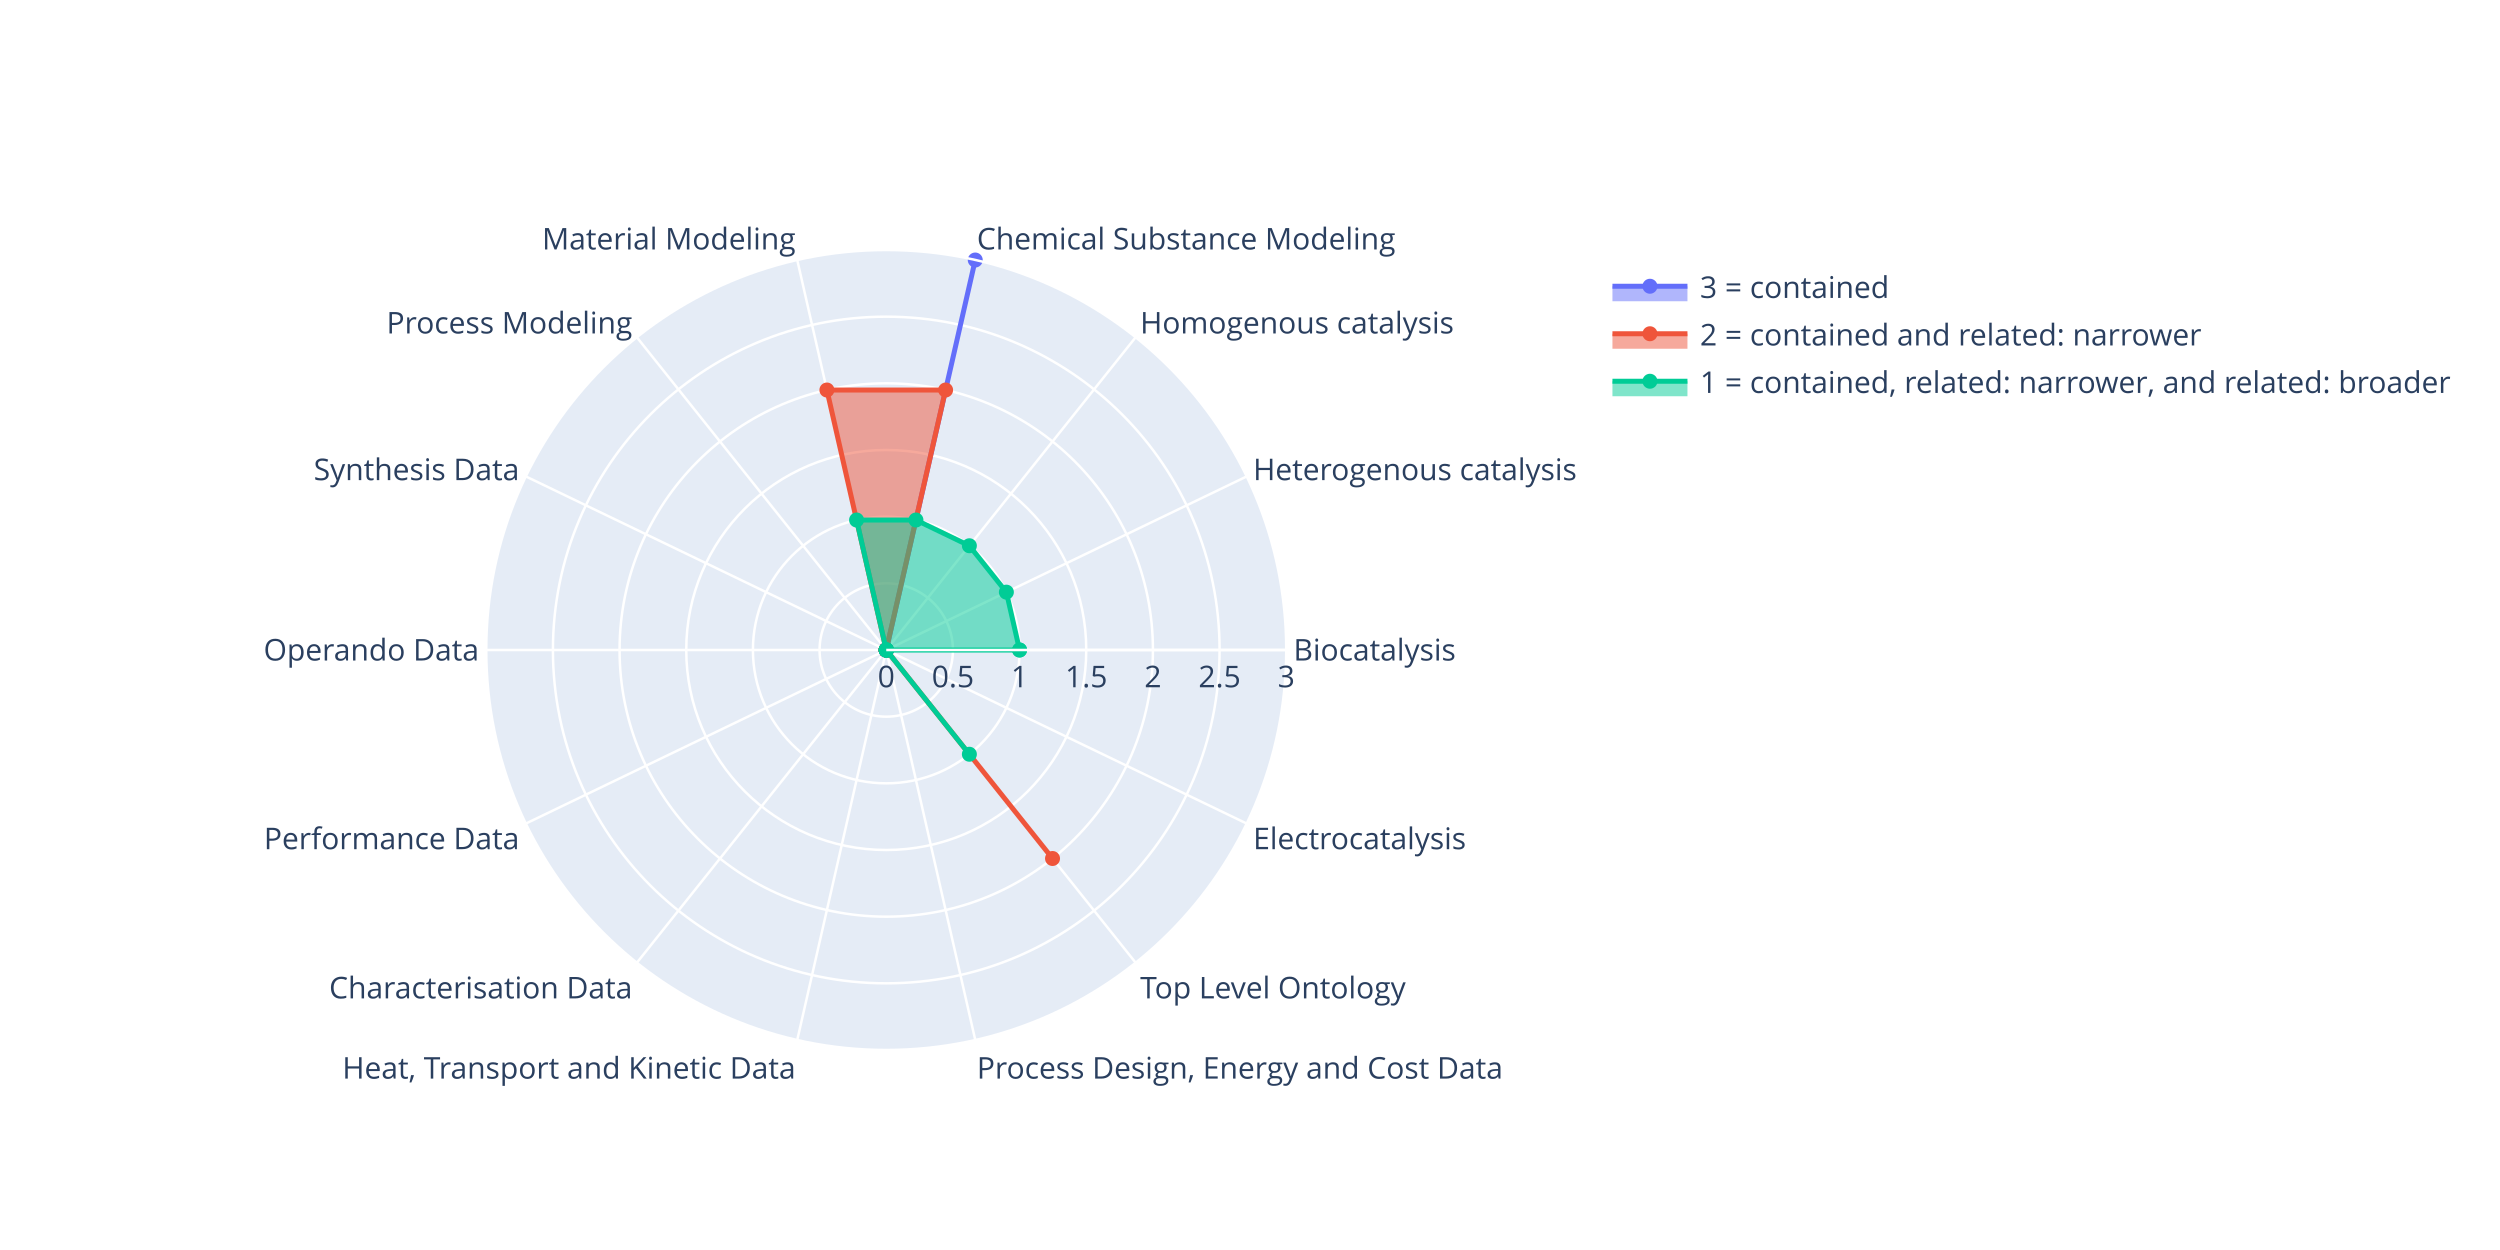
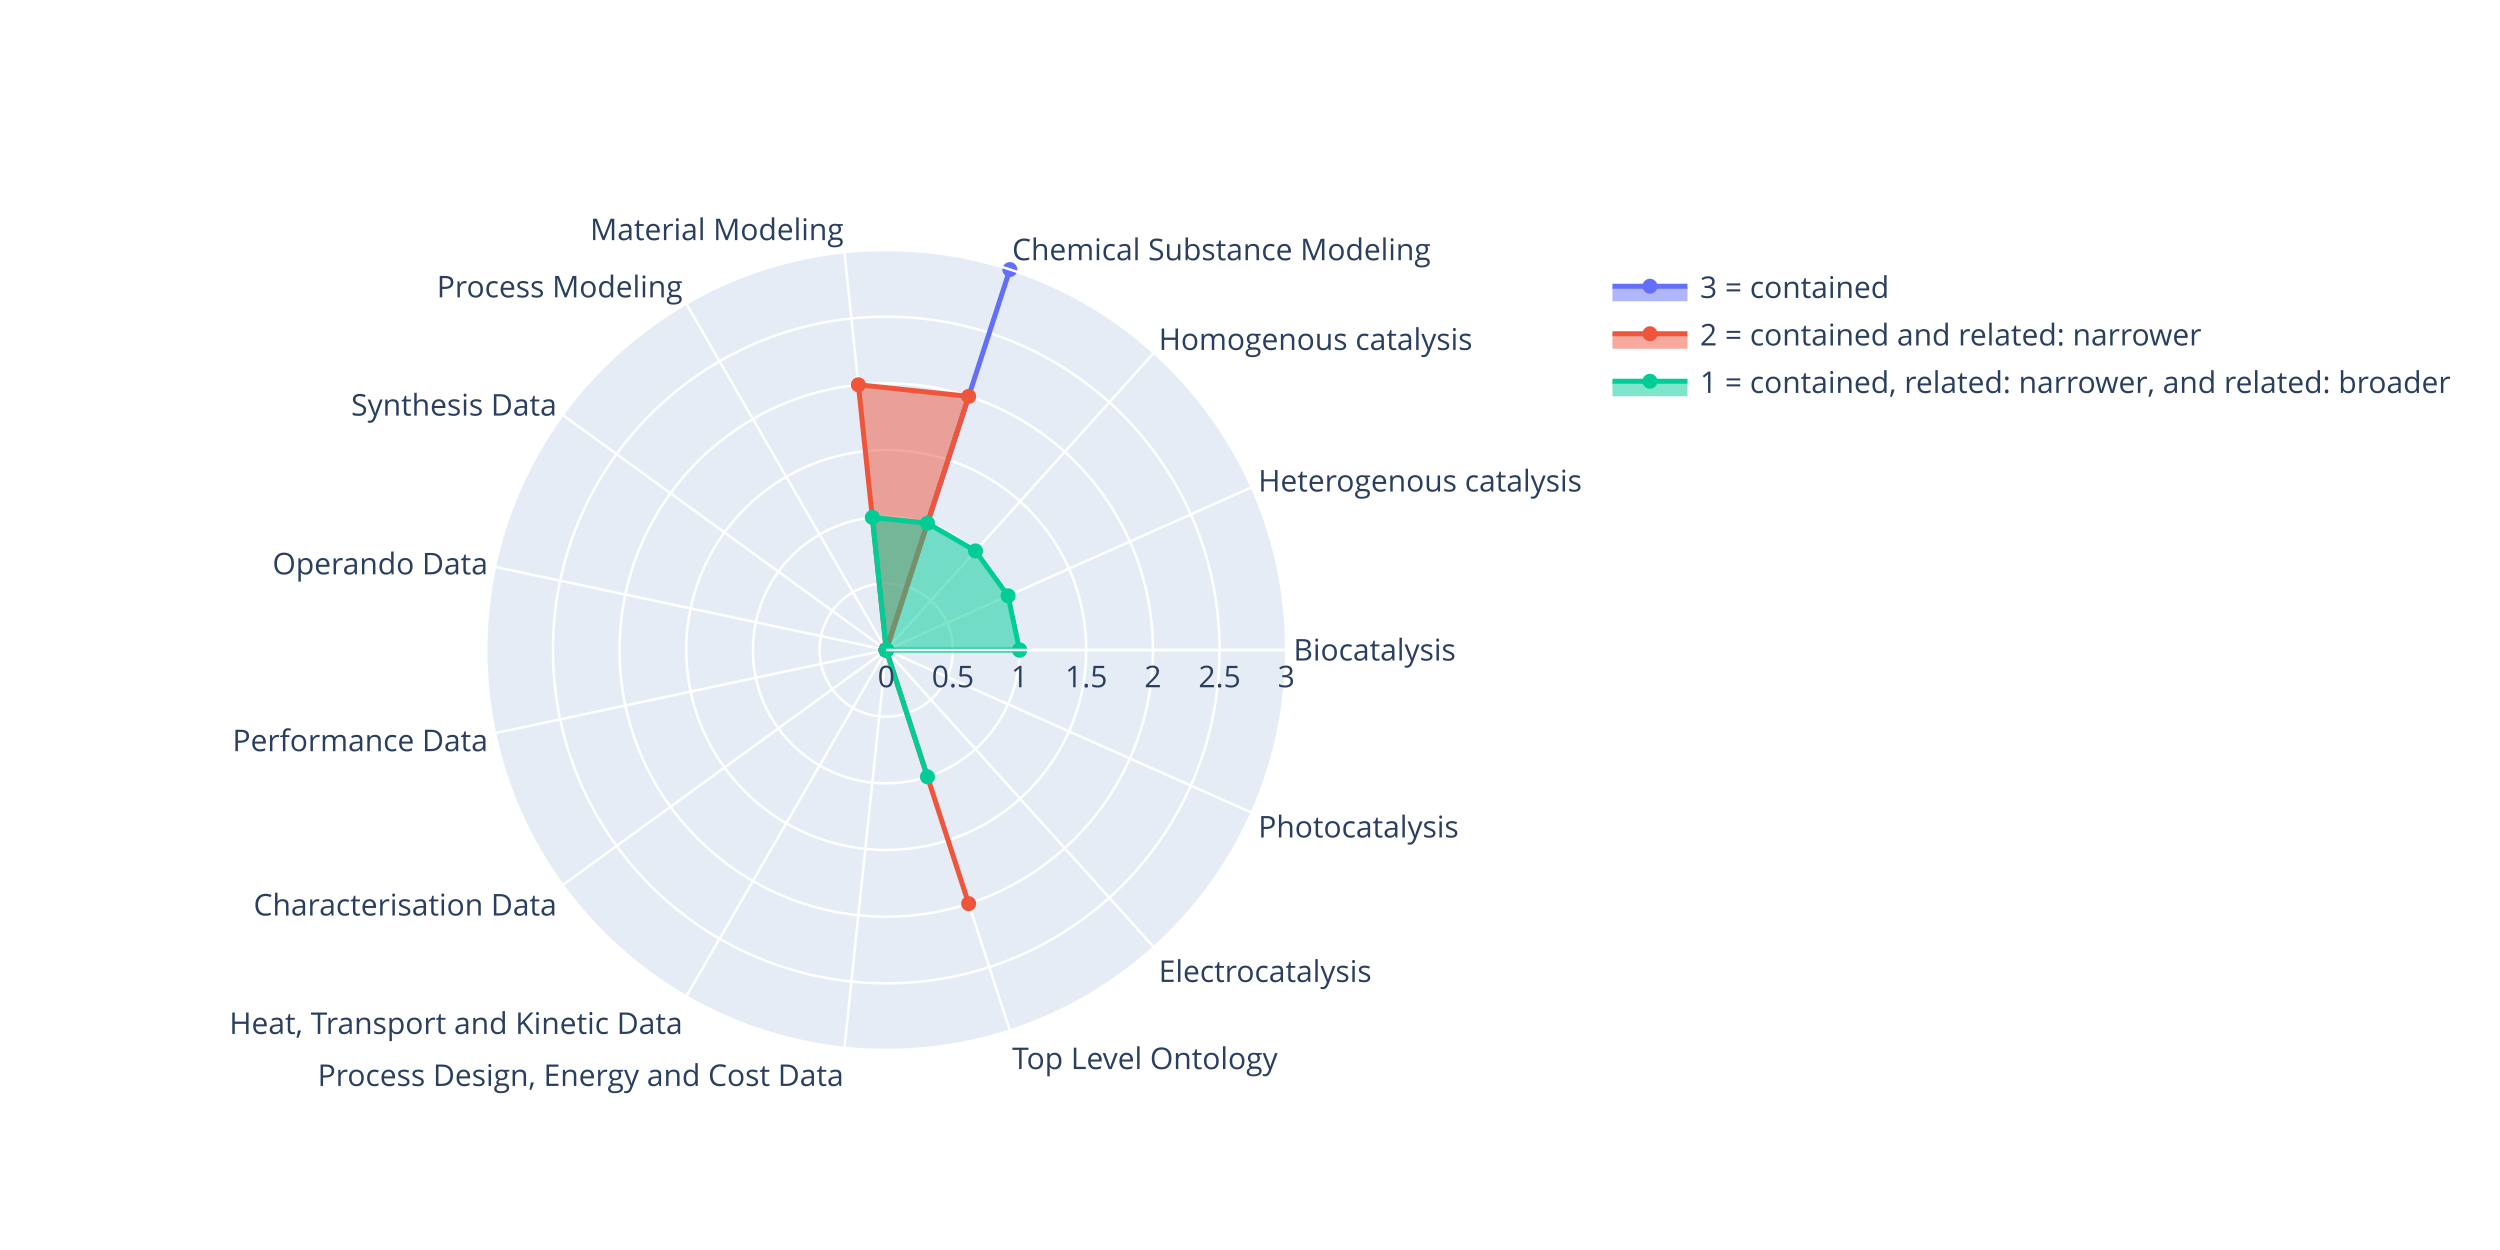
<svg xmlns="http://www.w3.org/2000/svg" class="main-svg" width="1000" height="500" style="" viewBox="0 0 1000 500">
  <rect x="0" y="0" width="1000" height="500" style="fill: rgb(255, 255, 255); fill-opacity: 1;" />
-   <defs id="defs-e4bd57">
+   <defs id="defs-ddc3c8">
    <g class="clips">
-       <clipPath id="clipe4bd57polar-for-traces">
+       <clipPath id="clipddc3c8polar-for-traces">
        <path d="M160,0A160,160 0,1,0 -160,-1.9594348786357652e-14A160,160 0,1,0 160,3.9188697572715304e-14Z" transform="translate(160,160)" />
      </clipPath>
    </g>
    <g class="gradients" />
    <g class="patterns" />
  </defs>
  <g class="bglayer" />
  <g class="layer-below">
    <g class="imagelayer" />
    <g class="shapelayer" />
  </g>
  <g class="cartesianlayer" />
  <g class="polarlayer">
    <g class="polar">
      <g class="polarsublayer draglayer" />
      <g class="polarsublayer plotbg">
        <path d="M160,0A160,160 0,1,0 -160,-1.9594348786357652e-14A160,160 0,1,0 160,3.9188697572715304e-14Z" transform="translate(354.5,260)" style="fill: rgb(229, 236, 246); fill-opacity: 1;" />
      </g>
      <g class="polarsublayer backplot">
        <g class="maplayer" />
      </g>
      <g class="polarsublayer angular-grid" style="fill: none;">
        <path class="angularaxisgrid" d="M354.5,260L514.5,260" style="stroke: rgb(255, 255, 255); stroke-opacity: 1; stroke-width: 1px;" />
-         <path class="angularaxisgrid" d="M354.5,260L498.655,190.579" style="stroke: rgb(255, 255, 255); stroke-opacity: 1; stroke-width: 1px;" />
-         <path class="angularaxisgrid" d="M354.5,260L454.258,134.907" style="stroke: rgb(255, 255, 255); stroke-opacity: 1; stroke-width: 1px;" />
-         <path class="angularaxisgrid" d="M354.5,260L390.103,104.012" style="stroke: rgb(255, 255, 255); stroke-opacity: 1; stroke-width: 1px;" />
-         <path class="angularaxisgrid" d="M354.5,260L318.897,104.012" style="stroke: rgb(255, 255, 255); stroke-opacity: 1; stroke-width: 1px;" />
-         <path class="angularaxisgrid" d="M354.5,260L254.742,134.907" style="stroke: rgb(255, 255, 255); stroke-opacity: 1; stroke-width: 1px;" />
-         <path class="angularaxisgrid" d="M354.5,260L210.345,190.579" style="stroke: rgb(255, 255, 255); stroke-opacity: 1; stroke-width: 1px;" />
-         <path class="angularaxisgrid" d="M354.5,260L194.5,260" style="stroke: rgb(255, 255, 255); stroke-opacity: 1; stroke-width: 1px;" />
-         <path class="angularaxisgrid" d="M354.5,260L210.345,329.421" style="stroke: rgb(255, 255, 255); stroke-opacity: 1; stroke-width: 1px;" />
-         <path class="angularaxisgrid" d="M354.5,260L254.742,385.093" style="stroke: rgb(255, 255, 255); stroke-opacity: 1; stroke-width: 1px;" />
-         <path class="angularaxisgrid" d="M354.5,260L318.897,415.988" style="stroke: rgb(255, 255, 255); stroke-opacity: 1; stroke-width: 1px;" />
-         <path class="angularaxisgrid" d="M354.5,260L390.103,415.988" style="stroke: rgb(255, 255, 255); stroke-opacity: 1; stroke-width: 1px;" />
-         <path class="angularaxisgrid" d="M354.5,260L454.258,385.093" style="stroke: rgb(255, 255, 255); stroke-opacity: 1; stroke-width: 1px;" />
-         <path class="angularaxisgrid" d="M354.5,260L498.655,329.421" style="stroke: rgb(255, 255, 255); stroke-opacity: 1; stroke-width: 1px;" />
+         <path class="angularaxisgrid" d="M354.5,260L500.667,194.922" style="stroke: rgb(255, 255, 255); stroke-opacity: 1; stroke-width: 1px;" />
+         <path class="angularaxisgrid" d="M354.5,260L461.561,141.097" style="stroke: rgb(255, 255, 255); stroke-opacity: 1; stroke-width: 1px;" />
+         <path class="angularaxisgrid" d="M354.5,260L403.943,107.831" style="stroke: rgb(255, 255, 255); stroke-opacity: 1; stroke-width: 1px;" />
+         <path class="angularaxisgrid" d="M354.5,260L337.775,100.876" style="stroke: rgb(255, 255, 255); stroke-opacity: 1; stroke-width: 1px;" />
+         <path class="angularaxisgrid" d="M354.5,260L274.5,121.436" style="stroke: rgb(255, 255, 255); stroke-opacity: 1; stroke-width: 1px;" />
+         <path class="angularaxisgrid" d="M354.5,260L225.057,165.954" style="stroke: rgb(255, 255, 255); stroke-opacity: 1; stroke-width: 1px;" />
+         <path class="angularaxisgrid" d="M354.5,260L197.996,226.734" style="stroke: rgb(255, 255, 255); stroke-opacity: 1; stroke-width: 1px;" />
+         <path class="angularaxisgrid" d="M354.5,260L197.996,293.266" style="stroke: rgb(255, 255, 255); stroke-opacity: 1; stroke-width: 1px;" />
+         <path class="angularaxisgrid" d="M354.5,260L225.057,354.046" style="stroke: rgb(255, 255, 255); stroke-opacity: 1; stroke-width: 1px;" />
+         <path class="angularaxisgrid" d="M354.5,260L274.5,398.564" style="stroke: rgb(255, 255, 255); stroke-opacity: 1; stroke-width: 1px;" />
+         <path class="angularaxisgrid" d="M354.5,260L337.775,419.124" style="stroke: rgb(255, 255, 255); stroke-opacity: 1; stroke-width: 1px;" />
+         <path class="angularaxisgrid" d="M354.5,260L403.943,412.169" style="stroke: rgb(255, 255, 255); stroke-opacity: 1; stroke-width: 1px;" />
+         <path class="angularaxisgrid" d="M354.5,260L461.561,378.903" style="stroke: rgb(255, 255, 255); stroke-opacity: 1; stroke-width: 1px;" />
+         <path class="angularaxisgrid" d="M354.5,260L500.667,325.078" style="stroke: rgb(255, 255, 255); stroke-opacity: 1; stroke-width: 1px;" />
      </g>
      <g class="polarsublayer radial-grid" transform="translate(354.5,260)" style="fill: none;">
        <path class="xgrid" d="M26.67,0A26.67,26.67 0,1,0 -26.67,-3.2661330133259913e-15A26.67,26.67 0,1,0 26.67,6.532266026651983e-15Z" style="stroke: rgb(255, 255, 255); stroke-opacity: 1; stroke-width: 1px;" />
        <path class="xgrid" d="M53.33,0A53.33,53.33 0,1,0 -53.33,-6.531041379852834e-15A53.33,53.33 0,1,0 53.33,1.3062082759705669e-14Z" style="stroke: rgb(255, 255, 255); stroke-opacity: 1; stroke-width: 1px;" />
        <path class="xgrid" d="M80,0A80,80 0,1,0 -80,-9.797174393178826e-15A80,80 0,1,0 80,1.9594348786357652e-14Z" style="stroke: rgb(255, 255, 255); stroke-opacity: 1; stroke-width: 1px;" />
        <path class="xgrid" d="M106.67,0A106.67,106.67 0,1,0 -106.67,-1.3063307406504817e-14A106.67,106.67 0,1,0 106.67,2.6126614813009634e-14Z" style="stroke: rgb(255, 255, 255); stroke-opacity: 1; stroke-width: 1px;" />
        <path class="xgrid" d="M133.33,0A133.33,133.33 0,1,0 -133.33,-1.632821577303166e-14A133.33,133.33 0,1,0 133.33,3.265643154606332e-14Z" style="stroke: rgb(255, 255, 255); stroke-opacity: 1; stroke-width: 1px;" />
      </g>
      <g class="polarsublayer frontplot" transform="translate(194.5,100)">
        <g class="barlayer" />
        <g class="scatterlayer">
-           <g class="trace scatter trace580c62" style="stroke-miterlimit: 2; opacity: 1;">
-             <g class="fills" clip-path="url(#clipe4bd57polar-for-traces)">
+           <g class="trace scatter tracefd04ff" style="stroke-miterlimit: 2; opacity: 1;">
+             <g class="fills" clip-path="url(#clipddc3c8polar-for-traces)">
              <g>
-                 <path class="js-fill" d="M160,160L160,160L160,160L195.6,4.01L160,160L160,160L160,160L160,160L160,160L160,160L160,160L160,160L160,160L160,160L160,160Z" style="fill: rgb(99, 110, 250); fill-opacity: 0.5; stroke-width: 0;" />
+                 <path class="js-fill" d="M160,160L160,160L160,160L209.44,7.83L160,160L160,160L160,160L160,160L160,160L160,160L160,160L160,160L160,160L160,160L160,160L160,160Z" style="fill: rgb(99, 110, 250); fill-opacity: 0.5; stroke-width: 0;" />
              </g>
            </g>
            <g class="errorbars" />
            <g class="lines">
-               <path class="js-line" d="M160,160L160,160L160,160L195.6,4.01L160,160L160,160L160,160L160,160L160,160L160,160L160,160L160,160L160,160L160,160L160,160" clip-path="url(#clipe4bd57polar-for-traces)" style="vector-effect: non-scaling-stroke; fill: none; stroke: rgb(99, 110, 250); stroke-opacity: 1; stroke-width: 2px; opacity: 1;" />
+               <path class="js-line" d="M160,160L160,160L160,160L209.44,7.83L160,160L160,160L160,160L160,160L160,160L160,160L160,160L160,160L160,160L160,160L160,160L160,160" clip-path="url(#clipddc3c8polar-for-traces)" style="vector-effect: non-scaling-stroke; fill: none; stroke: rgb(99, 110, 250); stroke-opacity: 1; stroke-width: 2px; opacity: 1;" />
            </g>
            <g class="points">
              <path class="point" transform="translate(160,160)" d="M3,0A3,3 0 1,1 0,-3A3,3 0 0,1 3,0Z" style="opacity: 1; stroke-width: 0px; fill: rgb(99, 110, 250); fill-opacity: 1;" />
              <path class="point" transform="translate(160,160)" d="M3,0A3,3 0 1,1 0,-3A3,3 0 0,1 3,0Z" style="opacity: 1; stroke-width: 0px; fill: rgb(99, 110, 250); fill-opacity: 1;" />
              <path class="point" transform="translate(160,160)" d="M3,0A3,3 0 1,1 0,-3A3,3 0 0,1 3,0Z" style="opacity: 1; stroke-width: 0px; fill: rgb(99, 110, 250); fill-opacity: 1;" />
-               <path class="point" transform="translate(195.6,4.01)" d="M3,0A3,3 0 1,1 0,-3A3,3 0 0,1 3,0Z" style="opacity: 1; stroke-width: 0px; fill: rgb(99, 110, 250); fill-opacity: 1;" />
+               <path class="point" transform="translate(209.44,7.83)" d="M3,0A3,3 0 1,1 0,-3A3,3 0 0,1 3,0Z" style="opacity: 1; stroke-width: 0px; fill: rgb(99, 110, 250); fill-opacity: 1;" />
+               <path class="point" transform="translate(160,160)" d="M3,0A3,3 0 1,1 0,-3A3,3 0 0,1 3,0Z" style="opacity: 1; stroke-width: 0px; fill: rgb(99, 110, 250); fill-opacity: 1;" />
              <path class="point" transform="translate(160,160)" d="M3,0A3,3 0 1,1 0,-3A3,3 0 0,1 3,0Z" style="opacity: 1; stroke-width: 0px; fill: rgb(99, 110, 250); fill-opacity: 1;" />
              <path class="point" transform="translate(160,160)" d="M3,0A3,3 0 1,1 0,-3A3,3 0 0,1 3,0Z" style="opacity: 1; stroke-width: 0px; fill: rgb(99, 110, 250); fill-opacity: 1;" />
              <path class="point" transform="translate(160,160)" d="M3,0A3,3 0 1,1 0,-3A3,3 0 0,1 3,0Z" style="opacity: 1; stroke-width: 0px; fill: rgb(99, 110, 250); fill-opacity: 1;" />
              <path class="point" transform="translate(160,160)" d="M3,0A3,3 0 1,1 0,-3A3,3 0 0,1 3,0Z" style="opacity: 1; stroke-width: 0px; fill: rgb(99, 110, 250); fill-opacity: 1;" />
              <path class="point" transform="translate(160,160)" d="M3,0A3,3 0 1,1 0,-3A3,3 0 0,1 3,0Z" style="opacity: 1; stroke-width: 0px; fill: rgb(99, 110, 250); fill-opacity: 1;" />
              <path class="point" transform="translate(160,160)" d="M3,0A3,3 0 1,1 0,-3A3,3 0 0,1 3,0Z" style="opacity: 1; stroke-width: 0px; fill: rgb(99, 110, 250); fill-opacity: 1;" />
              <path class="point" transform="translate(160,160)" d="M3,0A3,3 0 1,1 0,-3A3,3 0 0,1 3,0Z" style="opacity: 1; stroke-width: 0px; fill: rgb(99, 110, 250); fill-opacity: 1;" />
              <path class="point" transform="translate(160,160)" d="M3,0A3,3 0 1,1 0,-3A3,3 0 0,1 3,0Z" style="opacity: 1; stroke-width: 0px; fill: rgb(99, 110, 250); fill-opacity: 1;" />
              <path class="point" transform="translate(160,160)" d="M3,0A3,3 0 1,1 0,-3A3,3 0 0,1 3,0Z" style="opacity: 1; stroke-width: 0px; fill: rgb(99, 110, 250); fill-opacity: 1;" />
              <path class="point" transform="translate(160,160)" d="M3,0A3,3 0 1,1 0,-3A3,3 0 0,1 3,0Z" style="opacity: 1; stroke-width: 0px; fill: rgb(99, 110, 250); fill-opacity: 1;" />
              <path class="point" transform="translate(160,160)" d="M3,0A3,3 0 1,1 0,-3A3,3 0 0,1 3,0Z" style="opacity: 1; stroke-width: 0px; fill: rgb(99, 110, 250); fill-opacity: 1;" />
            </g>
            <g class="text" />
          </g>
-           <g class="trace scatter trace5e6520" style="stroke-miterlimit: 2; opacity: 1;">
-             <g class="fills" clip-path="url(#clipe4bd57polar-for-traces)">
+           <g class="trace scatter tracea7abb7" style="stroke-miterlimit: 2; opacity: 1;">
+             <g class="fills" clip-path="url(#clipddc3c8polar-for-traces)">
              <g>
-                 <path class="js-fill" d="M160,160L160,160L160,160L183.74,56.01L136.26,56.01L160,160L160,160L160,160L160,160L160,160L160,160L160,160L226.51,243.4L160,160L160,160Z" style="fill: rgb(239, 85, 59); fill-opacity: 0.5; stroke-width: 0;" />
+                 <path class="js-fill" d="M160,160L160,160L160,160L192.96,58.55L148.85,53.92L160,160L160,160L160,160L160,160L160,160L160,160L160,160L192.96,261.45L160,160L160,160L160,160Z" style="fill: rgb(239, 85, 59); fill-opacity: 0.5; stroke-width: 0;" />
              </g>
            </g>
            <g class="errorbars" />
            <g class="lines">
-               <path class="js-line" d="M160,160L160,160L160,160L183.74,56.01L136.26,56.01L160,160L160,160L160,160L160,160L160,160L160,160L160,160L226.51,243.4L160,160L160,160" clip-path="url(#clipe4bd57polar-for-traces)" style="vector-effect: non-scaling-stroke; fill: none; stroke: rgb(239, 85, 59); stroke-opacity: 1; stroke-width: 2px; opacity: 1;" />
+               <path class="js-line" d="M160,160L160,160L160,160L192.96,58.55L148.85,53.92L160,160L160,160L160,160L160,160L160,160L160,160L160,160L192.96,261.45L160,160L160,160L160,160" clip-path="url(#clipddc3c8polar-for-traces)" style="vector-effect: non-scaling-stroke; fill: none; stroke: rgb(239, 85, 59); stroke-opacity: 1; stroke-width: 2px; opacity: 1;" />
            </g>
            <g class="points">
              <path class="point" transform="translate(160,160)" d="M3,0A3,3 0 1,1 0,-3A3,3 0 0,1 3,0Z" style="opacity: 1; stroke-width: 0px; fill: rgb(239, 85, 59); fill-opacity: 1;" />
              <path class="point" transform="translate(160,160)" d="M3,0A3,3 0 1,1 0,-3A3,3 0 0,1 3,0Z" style="opacity: 1; stroke-width: 0px; fill: rgb(239, 85, 59); fill-opacity: 1;" />
              <path class="point" transform="translate(160,160)" d="M3,0A3,3 0 1,1 0,-3A3,3 0 0,1 3,0Z" style="opacity: 1; stroke-width: 0px; fill: rgb(239, 85, 59); fill-opacity: 1;" />
-               <path class="point" transform="translate(183.74,56.01)" d="M3,0A3,3 0 1,1 0,-3A3,3 0 0,1 3,0Z" style="opacity: 1; stroke-width: 0px; fill: rgb(239, 85, 59); fill-opacity: 1;" />
-               <path class="point" transform="translate(136.26,56.01)" d="M3,0A3,3 0 1,1 0,-3A3,3 0 0,1 3,0Z" style="opacity: 1; stroke-width: 0px; fill: rgb(239, 85, 59); fill-opacity: 1;" />
-               <path class="point" transform="translate(160,160)" d="M3,0A3,3 0 1,1 0,-3A3,3 0 0,1 3,0Z" style="opacity: 1; stroke-width: 0px; fill: rgb(239, 85, 59); fill-opacity: 1;" />
-               <path class="point" transform="translate(160,160)" d="M3,0A3,3 0 1,1 0,-3A3,3 0 0,1 3,0Z" style="opacity: 1; stroke-width: 0px; fill: rgb(239, 85, 59); fill-opacity: 1;" />
-               <path class="point" transform="translate(160,160)" d="M3,0A3,3 0 1,1 0,-3A3,3 0 0,1 3,0Z" style="opacity: 1; stroke-width: 0px; fill: rgb(239, 85, 59); fill-opacity: 1;" />
-               <path class="point" transform="translate(160,160)" d="M3,0A3,3 0 1,1 0,-3A3,3 0 0,1 3,0Z" style="opacity: 1; stroke-width: 0px; fill: rgb(239, 85, 59); fill-opacity: 1;" />
-               <path class="point" transform="translate(160,160)" d="M3,0A3,3 0 1,1 0,-3A3,3 0 0,1 3,0Z" style="opacity: 1; stroke-width: 0px; fill: rgb(239, 85, 59); fill-opacity: 1;" />
-               <path class="point" transform="translate(160,160)" d="M3,0A3,3 0 1,1 0,-3A3,3 0 0,1 3,0Z" style="opacity: 1; stroke-width: 0px; fill: rgb(239, 85, 59); fill-opacity: 1;" />
-               <path class="point" transform="translate(160,160)" d="M3,0A3,3 0 1,1 0,-3A3,3 0 0,1 3,0Z" style="opacity: 1; stroke-width: 0px; fill: rgb(239, 85, 59); fill-opacity: 1;" />
-               <path class="point" transform="translate(226.51,243.4)" d="M3,0A3,3 0 1,1 0,-3A3,3 0 0,1 3,0Z" style="opacity: 1; stroke-width: 0px; fill: rgb(239, 85, 59); fill-opacity: 1;" />
+               <path class="point" transform="translate(192.96,58.55)" d="M3,0A3,3 0 1,1 0,-3A3,3 0 0,1 3,0Z" style="opacity: 1; stroke-width: 0px; fill: rgb(239, 85, 59); fill-opacity: 1;" />
+               <path class="point" transform="translate(148.85,53.92)" d="M3,0A3,3 0 1,1 0,-3A3,3 0 0,1 3,0Z" style="opacity: 1; stroke-width: 0px; fill: rgb(239, 85, 59); fill-opacity: 1;" />
+               <path class="point" transform="translate(160,160)" d="M3,0A3,3 0 1,1 0,-3A3,3 0 0,1 3,0Z" style="opacity: 1; stroke-width: 0px; fill: rgb(239, 85, 59); fill-opacity: 1;" />
+               <path class="point" transform="translate(160,160)" d="M3,0A3,3 0 1,1 0,-3A3,3 0 0,1 3,0Z" style="opacity: 1; stroke-width: 0px; fill: rgb(239, 85, 59); fill-opacity: 1;" />
+               <path class="point" transform="translate(160,160)" d="M3,0A3,3 0 1,1 0,-3A3,3 0 0,1 3,0Z" style="opacity: 1; stroke-width: 0px; fill: rgb(239, 85, 59); fill-opacity: 1;" />
+               <path class="point" transform="translate(160,160)" d="M3,0A3,3 0 1,1 0,-3A3,3 0 0,1 3,0Z" style="opacity: 1; stroke-width: 0px; fill: rgb(239, 85, 59); fill-opacity: 1;" />
+               <path class="point" transform="translate(160,160)" d="M3,0A3,3 0 1,1 0,-3A3,3 0 0,1 3,0Z" style="opacity: 1; stroke-width: 0px; fill: rgb(239, 85, 59); fill-opacity: 1;" />
+               <path class="point" transform="translate(160,160)" d="M3,0A3,3 0 1,1 0,-3A3,3 0 0,1 3,0Z" style="opacity: 1; stroke-width: 0px; fill: rgb(239, 85, 59); fill-opacity: 1;" />
+               <path class="point" transform="translate(160,160)" d="M3,0A3,3 0 1,1 0,-3A3,3 0 0,1 3,0Z" style="opacity: 1; stroke-width: 0px; fill: rgb(239, 85, 59); fill-opacity: 1;" />
+               <path class="point" transform="translate(192.96,261.45)" d="M3,0A3,3 0 1,1 0,-3A3,3 0 0,1 3,0Z" style="opacity: 1; stroke-width: 0px; fill: rgb(239, 85, 59); fill-opacity: 1;" />
+               <path class="point" transform="translate(160,160)" d="M3,0A3,3 0 1,1 0,-3A3,3 0 0,1 3,0Z" style="opacity: 1; stroke-width: 0px; fill: rgb(239, 85, 59); fill-opacity: 1;" />
              <path class="point" transform="translate(160,160)" d="M3,0A3,3 0 1,1 0,-3A3,3 0 0,1 3,0Z" style="opacity: 1; stroke-width: 0px; fill: rgb(239, 85, 59); fill-opacity: 1;" />
              <path class="point" transform="translate(160,160)" d="M3,0A3,3 0 1,1 0,-3A3,3 0 0,1 3,0Z" style="opacity: 1; stroke-width: 0px; fill: rgb(239, 85, 59); fill-opacity: 1;" />
            </g>
            <g class="text" />
          </g>
-           <g class="trace scatter trace6f2be1" style="stroke-miterlimit: 2; opacity: 1;">
-             <g class="fills" clip-path="url(#clipe4bd57polar-for-traces)">
+           <g class="trace scatter trace0b14fa" style="stroke-miterlimit: 2; opacity: 1;">
+             <g class="fills" clip-path="url(#clipddc3c8polar-for-traces)">
              <g>
-                 <path class="js-fill" d="M213.33,160L208.05,136.86L193.25,118.3L171.87,108L148.13,108L160,160L160,160L160,160L160,160L160,160L160,160L160,160L193.25,201.7L160,160L213.33,160Z" style="fill: rgb(0, 204, 150); fill-opacity: 0.5; stroke-width: 0;" />
+                 <path class="js-fill" d="M213.33,160L208.72,138.31L195.69,120.37L176.48,109.28L154.43,106.96L160,160L160,160L160,160L160,160L160,160L160,160L160,160L176.48,210.72L160,160L160,160L213.33,160Z" style="fill: rgb(0, 204, 150); fill-opacity: 0.5; stroke-width: 0;" />
              </g>
            </g>
            <g class="errorbars" />
            <g class="lines">
-               <path class="js-line" d="M213.33,160L208.05,136.86L193.25,118.3L171.87,108L148.13,108L160,160L160,160L160,160L160,160L160,160L160,160L160,160L193.25,201.7L160,160L213.33,160" clip-path="url(#clipe4bd57polar-for-traces)" style="vector-effect: non-scaling-stroke; fill: none; stroke: rgb(0, 204, 150); stroke-opacity: 1; stroke-width: 2px; opacity: 1;" />
+               <path class="js-line" d="M213.33,160L208.72,138.31L195.69,120.37L176.48,109.28L154.43,106.96L160,160L160,160L160,160L160,160L160,160L160,160L160,160L176.48,210.72L160,160L160,160L213.33,160" clip-path="url(#clipddc3c8polar-for-traces)" style="vector-effect: non-scaling-stroke; fill: none; stroke: rgb(0, 204, 150); stroke-opacity: 1; stroke-width: 2px; opacity: 1;" />
            </g>
            <g class="points">
              <path class="point" transform="translate(213.33,160)" d="M3,0A3,3 0 1,1 0,-3A3,3 0 0,1 3,0Z" style="opacity: 1; stroke-width: 0px; fill: rgb(0, 204, 150); fill-opacity: 1;" />
-               <path class="point" transform="translate(208.05,136.86)" d="M3,0A3,3 0 1,1 0,-3A3,3 0 0,1 3,0Z" style="opacity: 1; stroke-width: 0px; fill: rgb(0, 204, 150); fill-opacity: 1;" />
-               <path class="point" transform="translate(193.25,118.3)" d="M3,0A3,3 0 1,1 0,-3A3,3 0 0,1 3,0Z" style="opacity: 1; stroke-width: 0px; fill: rgb(0, 204, 150); fill-opacity: 1;" />
-               <path class="point" transform="translate(171.87,108)" d="M3,0A3,3 0 1,1 0,-3A3,3 0 0,1 3,0Z" style="opacity: 1; stroke-width: 0px; fill: rgb(0, 204, 150); fill-opacity: 1;" />
-               <path class="point" transform="translate(148.13,108)" d="M3,0A3,3 0 1,1 0,-3A3,3 0 0,1 3,0Z" style="opacity: 1; stroke-width: 0px; fill: rgb(0, 204, 150); fill-opacity: 1;" />
-               <path class="point" transform="translate(160,160)" d="M3,0A3,3 0 1,1 0,-3A3,3 0 0,1 3,0Z" style="opacity: 1; stroke-width: 0px; fill: rgb(0, 204, 150); fill-opacity: 1;" />
-               <path class="point" transform="translate(160,160)" d="M3,0A3,3 0 1,1 0,-3A3,3 0 0,1 3,0Z" style="opacity: 1; stroke-width: 0px; fill: rgb(0, 204, 150); fill-opacity: 1;" />
-               <path class="point" transform="translate(160,160)" d="M3,0A3,3 0 1,1 0,-3A3,3 0 0,1 3,0Z" style="opacity: 1; stroke-width: 0px; fill: rgb(0, 204, 150); fill-opacity: 1;" />
-               <path class="point" transform="translate(160,160)" d="M3,0A3,3 0 1,1 0,-3A3,3 0 0,1 3,0Z" style="opacity: 1; stroke-width: 0px; fill: rgb(0, 204, 150); fill-opacity: 1;" />
-               <path class="point" transform="translate(160,160)" d="M3,0A3,3 0 1,1 0,-3A3,3 0 0,1 3,0Z" style="opacity: 1; stroke-width: 0px; fill: rgb(0, 204, 150); fill-opacity: 1;" />
-               <path class="point" transform="translate(160,160)" d="M3,0A3,3 0 1,1 0,-3A3,3 0 0,1 3,0Z" style="opacity: 1; stroke-width: 0px; fill: rgb(0, 204, 150); fill-opacity: 1;" />
-               <path class="point" transform="translate(160,160)" d="M3,0A3,3 0 1,1 0,-3A3,3 0 0,1 3,0Z" style="opacity: 1; stroke-width: 0px; fill: rgb(0, 204, 150); fill-opacity: 1;" />
-               <path class="point" transform="translate(193.25,201.7)" d="M3,0A3,3 0 1,1 0,-3A3,3 0 0,1 3,0Z" style="opacity: 1; stroke-width: 0px; fill: rgb(0, 204, 150); fill-opacity: 1;" />
+               <path class="point" transform="translate(208.72,138.31)" d="M3,0A3,3 0 1,1 0,-3A3,3 0 0,1 3,0Z" style="opacity: 1; stroke-width: 0px; fill: rgb(0, 204, 150); fill-opacity: 1;" />
+               <path class="point" transform="translate(195.69,120.37)" d="M3,0A3,3 0 1,1 0,-3A3,3 0 0,1 3,0Z" style="opacity: 1; stroke-width: 0px; fill: rgb(0, 204, 150); fill-opacity: 1;" />
+               <path class="point" transform="translate(176.48,109.28)" d="M3,0A3,3 0 1,1 0,-3A3,3 0 0,1 3,0Z" style="opacity: 1; stroke-width: 0px; fill: rgb(0, 204, 150); fill-opacity: 1;" />
+               <path class="point" transform="translate(154.43,106.96)" d="M3,0A3,3 0 1,1 0,-3A3,3 0 0,1 3,0Z" style="opacity: 1; stroke-width: 0px; fill: rgb(0, 204, 150); fill-opacity: 1;" />
+               <path class="point" transform="translate(160,160)" d="M3,0A3,3 0 1,1 0,-3A3,3 0 0,1 3,0Z" style="opacity: 1; stroke-width: 0px; fill: rgb(0, 204, 150); fill-opacity: 1;" />
+               <path class="point" transform="translate(160,160)" d="M3,0A3,3 0 1,1 0,-3A3,3 0 0,1 3,0Z" style="opacity: 1; stroke-width: 0px; fill: rgb(0, 204, 150); fill-opacity: 1;" />
+               <path class="point" transform="translate(160,160)" d="M3,0A3,3 0 1,1 0,-3A3,3 0 0,1 3,0Z" style="opacity: 1; stroke-width: 0px; fill: rgb(0, 204, 150); fill-opacity: 1;" />
+               <path class="point" transform="translate(160,160)" d="M3,0A3,3 0 1,1 0,-3A3,3 0 0,1 3,0Z" style="opacity: 1; stroke-width: 0px; fill: rgb(0, 204, 150); fill-opacity: 1;" />
+               <path class="point" transform="translate(160,160)" d="M3,0A3,3 0 1,1 0,-3A3,3 0 0,1 3,0Z" style="opacity: 1; stroke-width: 0px; fill: rgb(0, 204, 150); fill-opacity: 1;" />
+               <path class="point" transform="translate(160,160)" d="M3,0A3,3 0 1,1 0,-3A3,3 0 0,1 3,0Z" style="opacity: 1; stroke-width: 0px; fill: rgb(0, 204, 150); fill-opacity: 1;" />
+               <path class="point" transform="translate(160,160)" d="M3,0A3,3 0 1,1 0,-3A3,3 0 0,1 3,0Z" style="opacity: 1; stroke-width: 0px; fill: rgb(0, 204, 150); fill-opacity: 1;" />
+               <path class="point" transform="translate(176.48,210.72)" d="M3,0A3,3 0 1,1 0,-3A3,3 0 0,1 3,0Z" style="opacity: 1; stroke-width: 0px; fill: rgb(0, 204, 150); fill-opacity: 1;" />
+               <path class="point" transform="translate(160,160)" d="M3,0A3,3 0 1,1 0,-3A3,3 0 0,1 3,0Z" style="opacity: 1; stroke-width: 0px; fill: rgb(0, 204, 150); fill-opacity: 1;" />
              <path class="point" transform="translate(160,160)" d="M3,0A3,3 0 1,1 0,-3A3,3 0 0,1 3,0Z" style="opacity: 1; stroke-width: 0px; fill: rgb(0, 204, 150); fill-opacity: 1;" />
              <path class="point" transform="translate(213.33,160)" d="M3,0A3,3 0 1,1 0,-3A3,3 0 0,1 3,0Z" style="opacity: 1; stroke-width: 0px; fill: rgb(0, 204, 150); fill-opacity: 1;" />
            </g>
            <g class="text" />
          </g>
        </g>
      </g>
      <g class="polarsublayer angular-line">
        <path d="M160,0A160,160 0,1,0 -160,-1.9594348786357652e-14A160,160 0,1,0 160,3.9188697572715304e-14Z" transform="translate(354.5,260)" stroke-width="1" style="fill: none; stroke: rgb(255, 255, 255); stroke-opacity: 1;" />
      </g>
      <g class="polarsublayer radial-line">
        <line x1="0" y1="0" x2="160" y2="0" transform="translate(354.5,260)" stroke-width="1" style="fill: none; stroke: rgb(255, 255, 255); stroke-opacity: 1;" />
      </g>
      <g class="polarsublayer angular-axis">
        <g class="angularaxistick">
          <text text-anchor="start" x="2.9" y="4.2" transform="translate(514.5,260)" style="font-family: 'Open Sans', verdana, arial, sans-serif; font-size: 12px; fill: rgb(42, 63, 95); fill-opacity: 1; white-space: pre; opacity: 1;">Biocatalysis</text>
        </g>
        <g class="angularaxistick">
-           <text text-anchor="start" x="2.613" y="1.484" transform="translate(498.655,190.5786)" style="font-family: 'Open Sans', verdana, arial, sans-serif; font-size: 12px; fill: rgb(42, 63, 95); fill-opacity: 1; white-space: pre; opacity: 1;">Heterogenous catalysis</text>
-         </g>
-         <g class="angularaxistick">
-           <text text-anchor="start" x="1.808" y="-1.525" transform="translate(454.2584,134.907)" style="font-family: 'Open Sans', verdana, arial, sans-serif; font-size: 12px; fill: rgb(42, 63, 95); fill-opacity: 1; white-space: pre; opacity: 1;">Homogenous catalysis</text>
-         </g>
-         <g class="angularaxistick">
-           <text text-anchor="start" x="0.645" y="-4.233" transform="translate(390.1033,104.0115)" style="font-family: 'Open Sans', verdana, arial, sans-serif; font-size: 12px; fill: rgb(42, 63, 95); fill-opacity: 1; white-space: pre; opacity: 1;">Chemical Substance Modeling</text>
-         </g>
-         <g class="angularaxistick">
-           <text text-anchor="end" x="-0.645" y="-4.233" transform="translate(318.8967,104.0115)" style="font-family: 'Open Sans', verdana, arial, sans-serif; font-size: 12px; fill: rgb(42, 63, 95); fill-opacity: 1; white-space: pre; opacity: 1;">Material Modeling</text>
-         </g>
-         <g class="angularaxistick">
-           <text text-anchor="end" x="-1.808" y="-1.525" transform="translate(254.7416,134.907)" style="font-family: 'Open Sans', verdana, arial, sans-serif; font-size: 12px; fill: rgb(42, 63, 95); fill-opacity: 1; white-space: pre; opacity: 1;">Process Modeling</text>
-         </g>
-         <g class="angularaxistick">
-           <text text-anchor="end" x="-2.613" y="1.484" transform="translate(210.345,190.5786)" style="font-family: 'Open Sans', verdana, arial, sans-serif; font-size: 12px; fill: rgb(42, 63, 95); fill-opacity: 1; white-space: pre; opacity: 1;">Synthesis Data</text>
-         </g>
-         <g class="angularaxistick">
-           <text text-anchor="end" x="-2.9" y="4.2" transform="translate(194.5,260)" style="font-family: 'Open Sans', verdana, arial, sans-serif; font-size: 12px; fill: rgb(42, 63, 95); fill-opacity: 1; white-space: pre; opacity: 1;">Operando Data</text>
-         </g>
-         <g class="angularaxistick">
-           <text text-anchor="end" x="-2.613" y="10.249" transform="translate(210.345,329.4214)" style="font-family: 'Open Sans', verdana, arial, sans-serif; font-size: 12px; fill: rgb(42, 63, 95); fill-opacity: 1; white-space: pre; opacity: 1;">Performance Data</text>
-         </g>
-         <g class="angularaxistick">
-           <text text-anchor="end" x="-1.808" y="14.268" transform="translate(254.7416,385.093)" style="font-family: 'Open Sans', verdana, arial, sans-serif; font-size: 12px; fill: rgb(42, 63, 95); fill-opacity: 1; white-space: pre; opacity: 1;">Characterisation Data</text>
-         </g>
-         <g class="angularaxistick">
-           <text text-anchor="end" x="-0.645" y="15.461" transform="translate(318.8967,415.9885)" style="font-family: 'Open Sans', verdana, arial, sans-serif; font-size: 12px; fill: rgb(42, 63, 95); fill-opacity: 1; white-space: pre; opacity: 1;">Heat, Transport and Kinetic Data</text>
-         </g>
-         <g class="angularaxistick">
-           <text text-anchor="start" x="0.645" y="15.461" transform="translate(390.1033,415.9885)" style="font-family: 'Open Sans', verdana, arial, sans-serif; font-size: 12px; fill: rgb(42, 63, 95); fill-opacity: 1; white-space: pre; opacity: 1;">Process Design, Energy and Cost Data</text>
-         </g>
-         <g class="angularaxistick">
-           <text text-anchor="start" x="1.808" y="14.268" transform="translate(454.2584,385.093)" style="font-family: 'Open Sans', verdana, arial, sans-serif; font-size: 12px; fill: rgb(42, 63, 95); fill-opacity: 1; white-space: pre; opacity: 1;">Top Level Ontology</text>
-         </g>
-         <g class="angularaxistick">
-           <text text-anchor="start" x="2.613" y="10.249" transform="translate(498.655,329.4214)" style="font-family: 'Open Sans', verdana, arial, sans-serif; font-size: 12px; fill: rgb(42, 63, 95); fill-opacity: 1; white-space: pre; opacity: 1;">Electrocatalysis</text>
+           <text text-anchor="start" x="2.649" y="1.681" transform="translate(500.6673,194.9221)" style="font-family: 'Open Sans', verdana, arial, sans-serif; font-size: 12px; fill: rgb(42, 63, 95); fill-opacity: 1; white-space: pre; opacity: 1;">Heterogenous catalysis</text>
+         </g>
+         <g class="angularaxistick">
+           <text text-anchor="start" x="1.94" y="-1.128" transform="translate(461.5609,141.0968)" style="font-family: 'Open Sans', verdana, arial, sans-serif; font-size: 12px; fill: rgb(42, 63, 95); fill-opacity: 1; white-space: pre; opacity: 1;">Homogenous catalysis</text>
+         </g>
+         <g class="angularaxistick">
+           <text text-anchor="start" x="0.896" y="-3.743" transform="translate(403.9427,107.831)" style="font-family: 'Open Sans', verdana, arial, sans-serif; font-size: 12px; fill: rgb(42, 63, 95); fill-opacity: 1; white-space: pre; opacity: 1;">Chemical Substance Modeling</text>
+         </g>
+         <g class="angularaxistick">
+           <text text-anchor="end" x="-0.303" y="-4.832" transform="translate(337.7754,100.8765)" style="font-family: 'Open Sans', verdana, arial, sans-serif; font-size: 12px; fill: rgb(42, 63, 95); fill-opacity: 1; white-space: pre; opacity: 1;">Material Modeling</text>
+         </g>
+         <g class="angularaxistick">
+           <text text-anchor="end" x="-1.45" y="-2.49" transform="translate(274.5,121.4359)" style="font-family: 'Open Sans', verdana, arial, sans-serif; font-size: 12px; fill: rgb(42, 63, 95); fill-opacity: 1; white-space: pre; opacity: 1;">Process Modeling</text>
+         </g>
+         <g class="angularaxistick">
+           <text text-anchor="end" x="-2.346" y="0.283" transform="translate(225.0573,165.9544)" style="font-family: 'Open Sans', verdana, arial, sans-serif; font-size: 12px; fill: rgb(42, 63, 95); fill-opacity: 1; white-space: pre; opacity: 1;">Synthesis Data</text>
+         </g>
+         <g class="angularaxistick">
+           <text text-anchor="end" x="-2.837" y="3.006" transform="translate(197.9964,226.7341)" style="font-family: 'Open Sans', verdana, arial, sans-serif; font-size: 12px; fill: rgb(42, 63, 95); fill-opacity: 1; white-space: pre; opacity: 1;">Operando Data</text>
+         </g>
+         <g class="angularaxistick">
+           <text text-anchor="end" x="-2.837" y="7.206" transform="translate(197.9964,293.2659)" style="font-family: 'Open Sans', verdana, arial, sans-serif; font-size: 12px; fill: rgb(42, 63, 95); fill-opacity: 1; white-space: pre; opacity: 1;">Performance Data</text>
+         </g>
+         <g class="angularaxistick">
+           <text text-anchor="end" x="-2.346" y="12.156" transform="translate(225.0573,354.0456)" style="font-family: 'Open Sans', verdana, arial, sans-serif; font-size: 12px; fill: rgb(42, 63, 95); fill-opacity: 1; white-space: pre; opacity: 1;">Characterisation Data</text>
+         </g>
+         <g class="angularaxistick">
+           <text text-anchor="end" x="-1.45" y="15.004" transform="translate(274.5,398.5641)" style="font-family: 'Open Sans', verdana, arial, sans-serif; font-size: 12px; fill: rgb(42, 63, 95); fill-opacity: 1; white-space: pre; opacity: 1;">Heat, Transport and Kinetic Data</text>
+         </g>
+         <g class="angularaxistick">
+           <text text-anchor="end" x="-0.303" y="15.257" transform="translate(337.7754,419.1235)" style="font-family: 'Open Sans', verdana, arial, sans-serif; font-size: 12px; fill: rgb(42, 63, 95); fill-opacity: 1; white-space: pre; opacity: 1;">Process Design, Energy and Cost Data</text>
+         </g>
+         <g class="angularaxistick">
+           <text text-anchor="start" x="0.896" y="15.469" transform="translate(403.9427,412.169)" style="font-family: 'Open Sans', verdana, arial, sans-serif; font-size: 12px; fill: rgb(42, 63, 95); fill-opacity: 1; white-space: pre; opacity: 1;">Top Level Ontology</text>
+         </g>
+         <g class="angularaxistick">
+           <text text-anchor="start" x="1.94" y="13.883" transform="translate(461.5609,378.9032)" style="font-family: 'Open Sans', verdana, arial, sans-serif; font-size: 12px; fill: rgb(42, 63, 95); fill-opacity: 1; white-space: pre; opacity: 1;">Electrocatalysis</text>
+         </g>
+         <g class="angularaxistick">
+           <text text-anchor="start" x="2.649" y="9.897" transform="translate(500.6673,325.0779)" style="font-family: 'Open Sans', verdana, arial, sans-serif; font-size: 12px; fill: rgb(42, 63, 95); fill-opacity: 1; white-space: pre; opacity: 1;">Photocatalysis</text>
        </g>
      </g>
      <g class="polarsublayer radial-axis" transform="translate(354.5,260)">
        <g class="xtick">
          <text text-anchor="middle" x="0" y="14.9" transform="" style="font-family: 'Open Sans', verdana, arial, sans-serif; font-size: 12px; fill: rgb(42, 63, 95); fill-opacity: 1; white-space: pre; opacity: 1;">0</text>
        </g>
        <g class="xtick">
          <text text-anchor="middle" x="0" y="14.9" transform="translate(26.67,0)" style="font-family: 'Open Sans', verdana, arial, sans-serif; font-size: 12px; fill: rgb(42, 63, 95); fill-opacity: 1; white-space: pre; opacity: 1;">0.5</text>
        </g>
        <g class="xtick">
          <text text-anchor="middle" x="0" y="14.9" transform="translate(53.33,0)" style="font-family: 'Open Sans', verdana, arial, sans-serif; font-size: 12px; fill: rgb(42, 63, 95); fill-opacity: 1; white-space: pre; opacity: 1;">1</text>
        </g>
        <g class="xtick">
          <text text-anchor="middle" x="0" y="14.9" transform="translate(80,0)" style="font-family: 'Open Sans', verdana, arial, sans-serif; font-size: 12px; fill: rgb(42, 63, 95); fill-opacity: 1; white-space: pre; opacity: 1;">1.5</text>
        </g>
        <g class="xtick">
          <text text-anchor="middle" x="0" y="14.9" transform="translate(106.67,0)" style="font-family: 'Open Sans', verdana, arial, sans-serif; font-size: 12px; fill: rgb(42, 63, 95); fill-opacity: 1; white-space: pre; opacity: 1;">2</text>
        </g>
        <g class="xtick">
          <text text-anchor="middle" x="0" y="14.9" transform="translate(133.33,0)" style="font-family: 'Open Sans', verdana, arial, sans-serif; font-size: 12px; fill: rgb(42, 63, 95); fill-opacity: 1; white-space: pre; opacity: 1;">2.5</text>
        </g>
        <g class="xtick">
          <text text-anchor="middle" x="0" y="14.9" transform="translate(160,0)" style="font-family: 'Open Sans', verdana, arial, sans-serif; font-size: 12px; fill: rgb(42, 63, 95); fill-opacity: 1; white-space: pre; opacity: 1;">3</text>
        </g>
      </g>
    </g>
  </g>
  <g class="smithlayer" />
  <g class="ternarylayer" />
  <g class="geolayer" />
  <g class="funnelarealayer" />
  <g class="pielayer" />
  <g class="iciclelayer" />
  <g class="treemaplayer" />
  <g class="sunburstlayer" />
  <g class="glimages" />
-   <defs id="topdefs-e4bd57">
+   <defs id="topdefs-ddc3c8">
    <g class="clips" />
-     <clipPath id="legende4bd57">
+     <clipPath id="legendddc3c8">
      <rect width="348" height="67" x="0" y="0" />
    </clipPath>
  </defs>
  <g class="layer-above">
    <g class="imagelayer" />
    <g class="shapelayer" />
  </g>
  <g class="infolayer">
    <g class="legend" pointer-events="all" transform="translate(639.98,100)">
      <rect class="bg" shape-rendering="crispEdges" width="348" height="67" x="0" y="0" style="stroke: rgb(68, 68, 68); stroke-opacity: 1; fill: rgb(255, 255, 255); fill-opacity: 1; stroke-width: 0px;" />
-       <g class="scrollbox" transform="" clip-path="url(#legende4bd57)">
+       <g class="scrollbox" transform="" clip-path="url(#legendddc3c8)">
        <g class="groups">
          <g class="traces" transform="translate(0,14.5)" style="opacity: 1;">
            <text class="legendtext" text-anchor="start" x="40" y="4.68" style="font-family: 'Open Sans', verdana, arial, sans-serif; font-size: 12px; fill: rgb(42, 63, 95); fill-opacity: 1; white-space: pre;">3 = contained</text>
            <g class="layers" style="opacity: 1;">
              <g class="legendfill">
                <path class="js-fill" d="M5,0h30v6h-30z" style="stroke-width: 0; fill: rgb(99, 110, 250); fill-opacity: 0.5;" />
              </g>
              <g class="legendlines">
                <path class="js-line" d="M5,0h30" style="fill: none; stroke: rgb(99, 110, 250); stroke-opacity: 1; stroke-width: 2px;" />
              </g>
              <g class="legendsymbols">
                <g class="legendpoints">
                  <path class="scatterpts" transform="translate(20,0)" d="M3,0A3,3 0 1,1 0,-3A3,3 0 0,1 3,0Z" style="opacity: 1; stroke-width: 0px; fill: rgb(99, 110, 250); fill-opacity: 1;" />
                </g>
              </g>
            </g>
            <rect class="legendtoggle" x="0" y="-9.5" width="342.562" height="19" style="fill: rgb(0, 0, 0); fill-opacity: 0;" />
          </g>
          <g class="traces" transform="translate(0,33.5)" style="opacity: 1;">
            <text class="legendtext" text-anchor="start" x="40" y="4.68" style="font-family: 'Open Sans', verdana, arial, sans-serif; font-size: 12px; fill: rgb(42, 63, 95); fill-opacity: 1; white-space: pre;">2 = contained and related: narrower</text>
            <g class="layers" style="opacity: 1;">
              <g class="legendfill">
                <path class="js-fill" d="M5,0h30v6h-30z" style="stroke-width: 0; fill: rgb(239, 85, 59); fill-opacity: 0.5;" />
              </g>
              <g class="legendlines">
                <path class="js-line" d="M5,0h30" style="fill: none; stroke: rgb(239, 85, 59); stroke-opacity: 1; stroke-width: 2px;" />
              </g>
              <g class="legendsymbols">
                <g class="legendpoints">
                  <path class="scatterpts" transform="translate(20,0)" d="M3,0A3,3 0 1,1 0,-3A3,3 0 0,1 3,0Z" style="opacity: 1; stroke-width: 0px; fill: rgb(239, 85, 59); fill-opacity: 1;" />
                </g>
              </g>
            </g>
            <rect class="legendtoggle" x="0" y="-9.5" width="342.562" height="19" style="fill: rgb(0, 0, 0); fill-opacity: 0;" />
          </g>
          <g class="traces" transform="translate(0,52.5)" style="opacity: 1;">
            <text class="legendtext" text-anchor="start" x="40" y="4.68" style="font-family: 'Open Sans', verdana, arial, sans-serif; font-size: 12px; fill: rgb(42, 63, 95); fill-opacity: 1; white-space: pre;">1 = contained, related: narrower, and related: broader</text>
            <g class="layers" style="opacity: 1;">
              <g class="legendfill">
                <path class="js-fill" d="M5,0h30v6h-30z" style="stroke-width: 0; fill: rgb(0, 204, 150); fill-opacity: 0.5;" />
              </g>
              <g class="legendlines">
                <path class="js-line" d="M5,0h30" style="fill: none; stroke: rgb(0, 204, 150); stroke-opacity: 1; stroke-width: 2px;" />
              </g>
              <g class="legendsymbols">
                <g class="legendpoints">
                  <path class="scatterpts" transform="translate(20,0)" d="M3,0A3,3 0 1,1 0,-3A3,3 0 0,1 3,0Z" style="opacity: 1; stroke-width: 0px; fill: rgb(0, 204, 150); fill-opacity: 1;" />
                </g>
              </g>
            </g>
            <rect class="legendtoggle" x="0" y="-9.5" width="342.562" height="19" style="fill: rgb(0, 0, 0); fill-opacity: 0;" />
          </g>
        </g>
      </g>
      <rect class="scrollbar" rx="20" ry="3" width="0" height="0" x="0" y="0" style="fill: rgb(128, 139, 164); fill-opacity: 1;" />
    </g>
    <g class="g-gtitle" />
    <g class="g-polartitle" />
  </g>
</svg>
